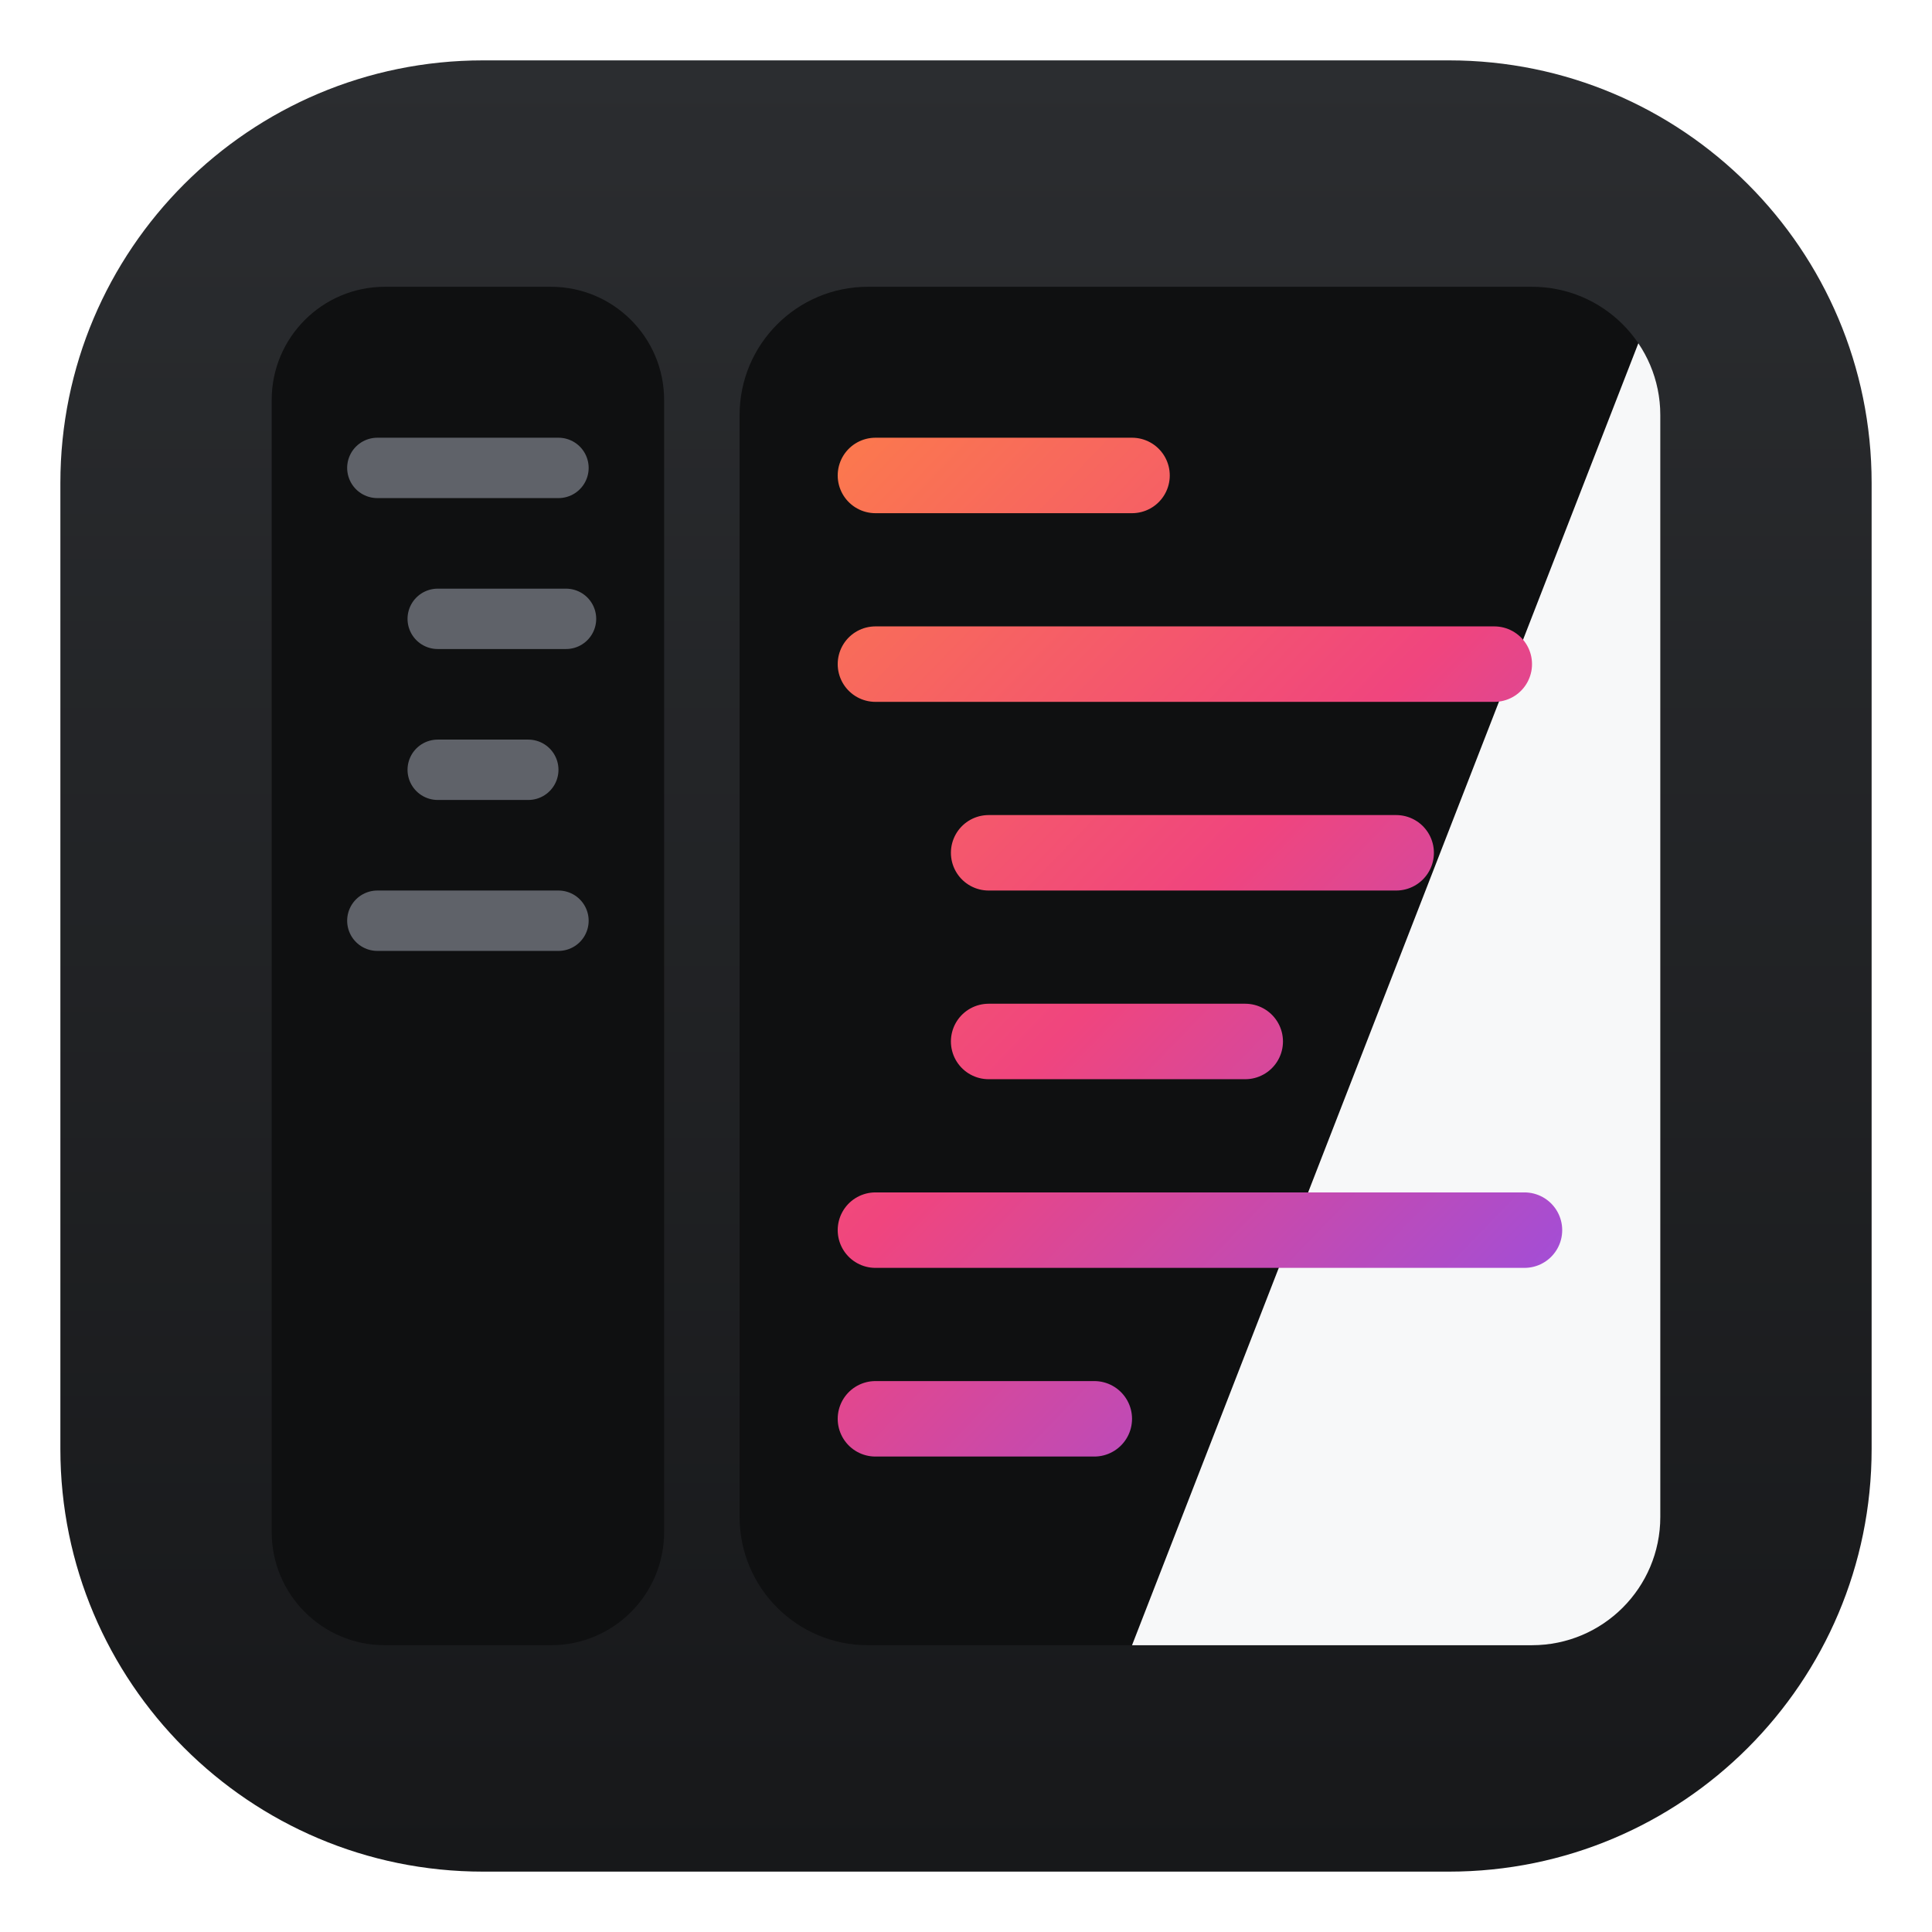
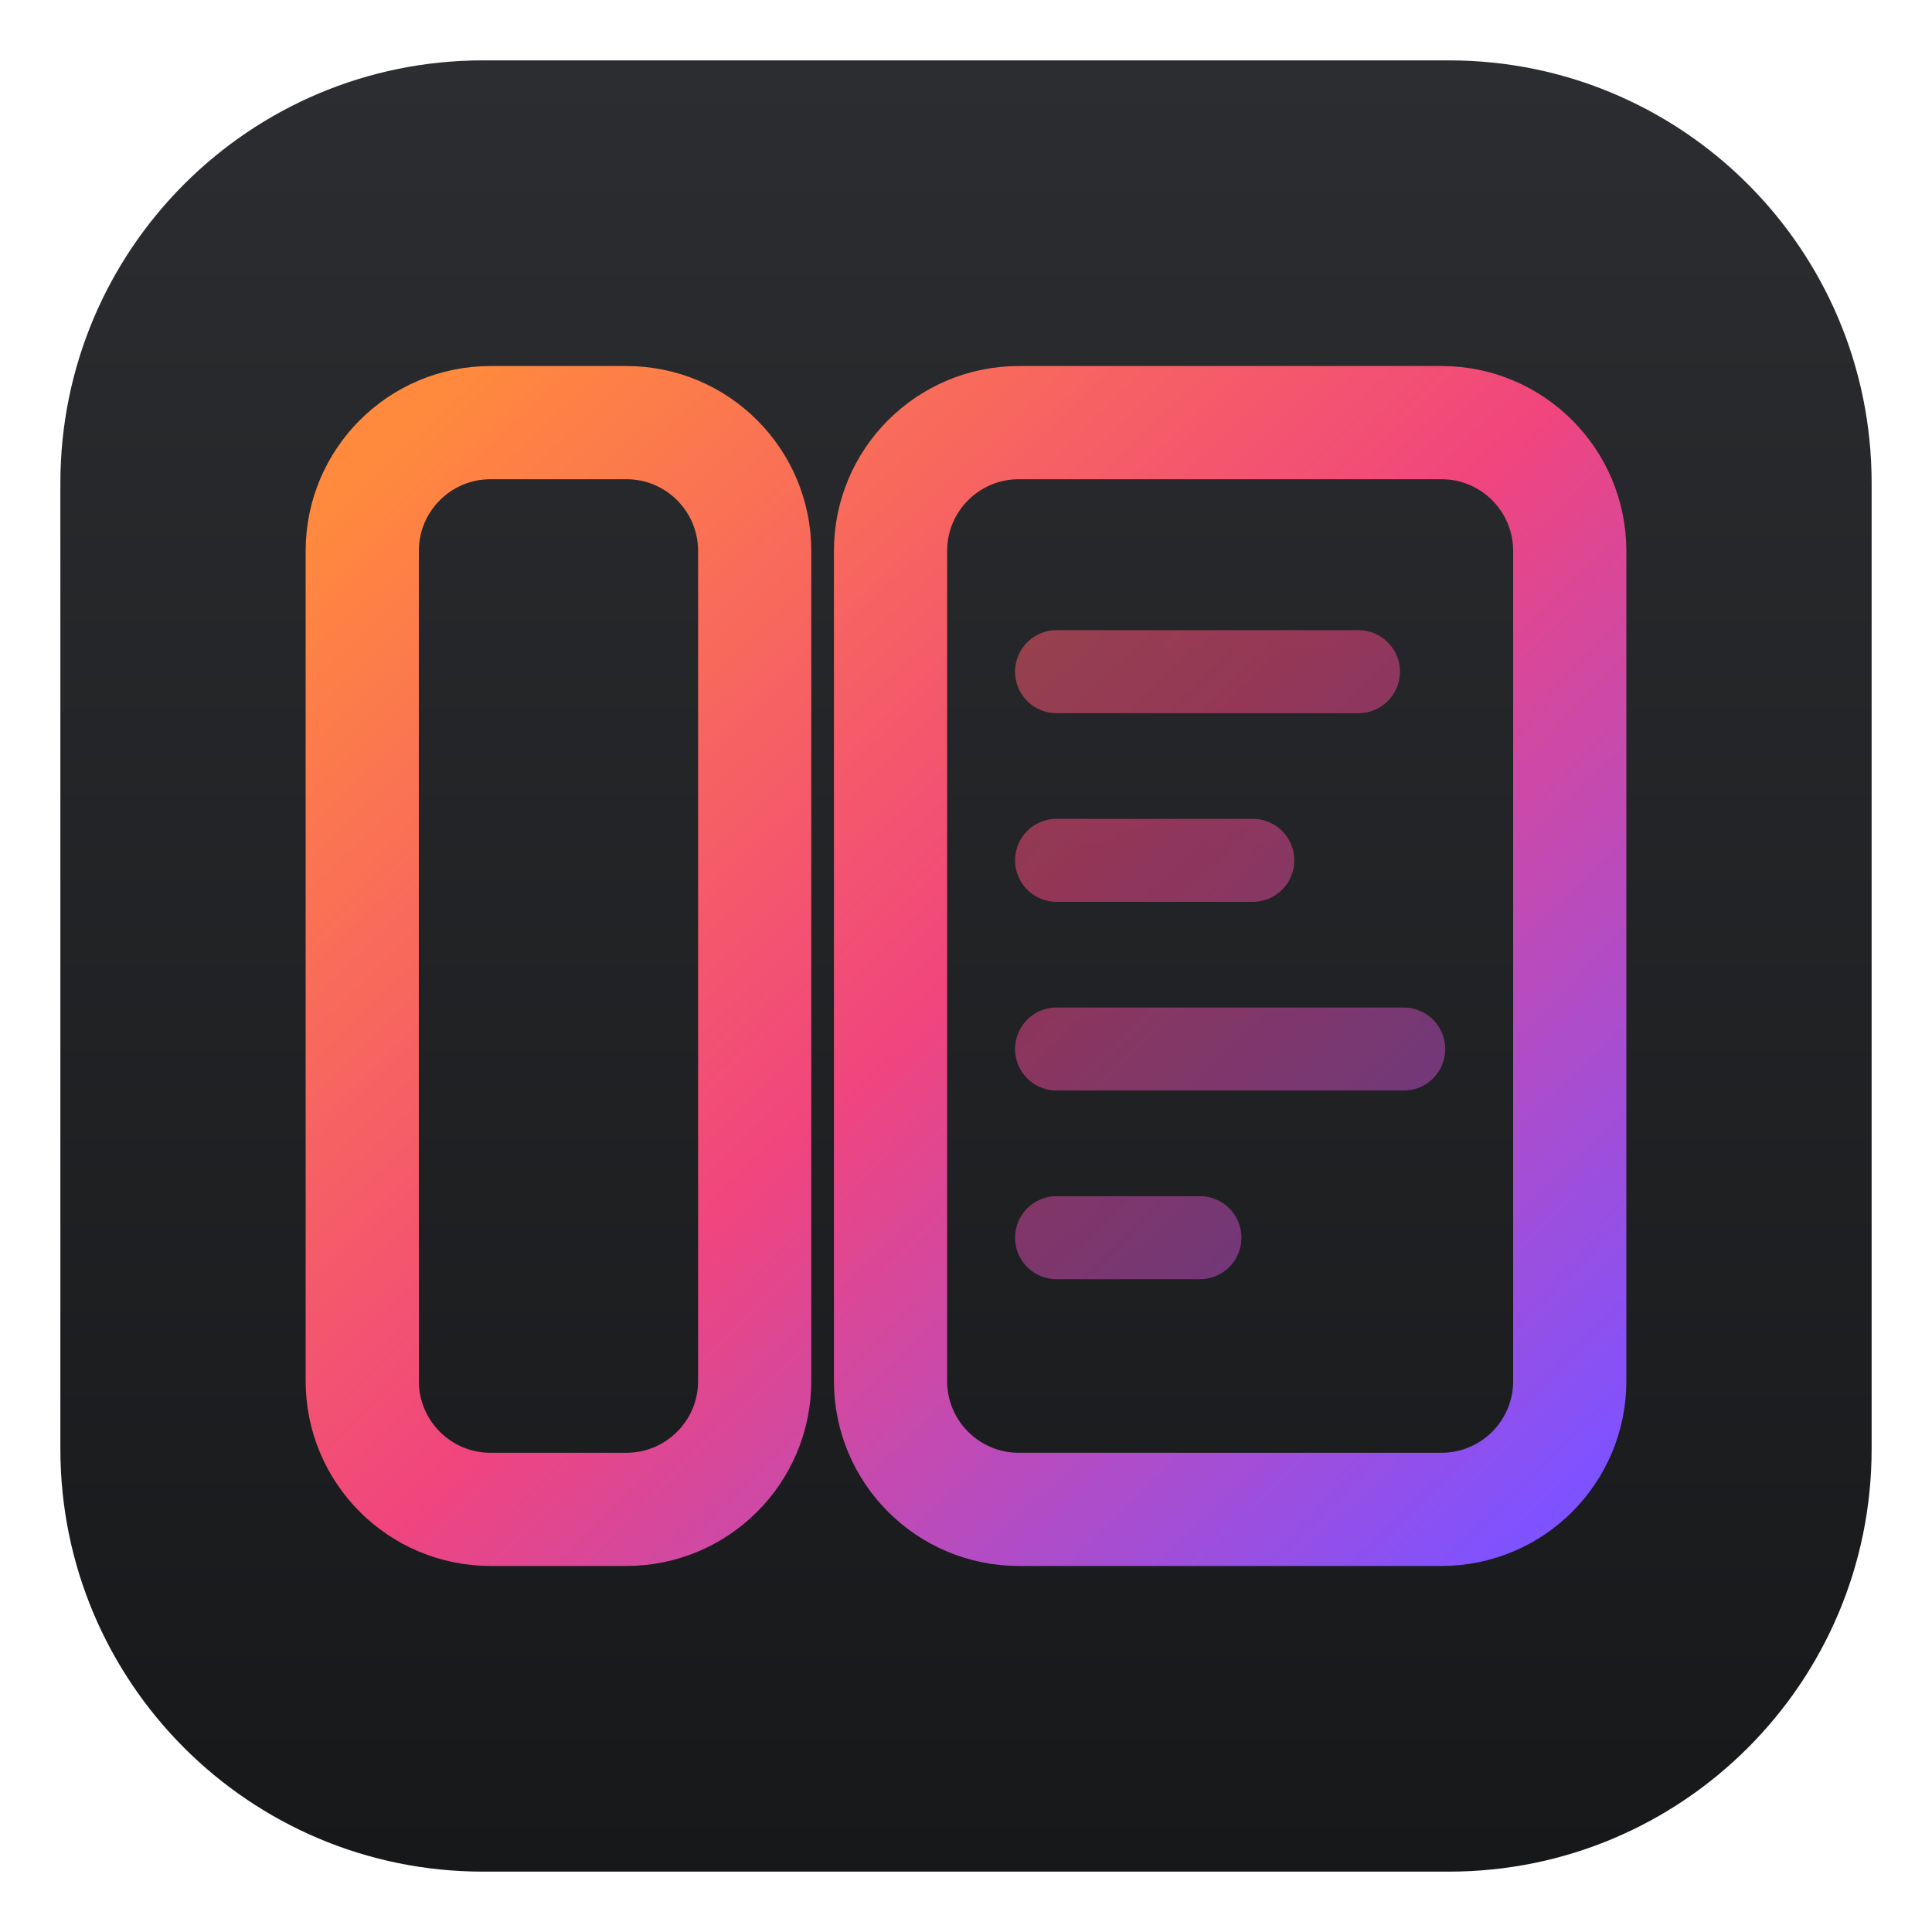
<svg xmlns="http://www.w3.org/2000/svg" width="512" height="512" viewBox="0 0 512 512">
  <defs>
-     <linearGradient id="g" gradientUnits="userSpaceOnUse" x1="150" y1="120" x2="440" y2="400">
+     <linearGradient id="g" gradientUnits="userSpaceOnUse" x1="110" y1="110" x2="400" y2="410">
      <stop offset="0" stop-color="#FF8A3D" />
      <stop offset="0.5" stop-color="#F0457E" />
      <stop offset="1" stop-color="#7F52FF" />
    </linearGradient>
    <linearGradient id="bg" x1="0" y1="0" x2="0" y2="1">
      <stop offset="0" stop-color="#2B2D30" />
      <stop offset="1" stop-color="#17181A" />
    </linearGradient>
-     <clipPath id="editor">
-       <rect x="196" y="76" width="244" height="360" rx="34" />
+     <clipPath id="sq">
+       <rect x="16" y="16" width="480" height="480" rx="112" />
    </clipPath>
  </defs>
  <rect x="16" y="16" width="480" height="480" rx="112" fill="url(#bg)" />
-   <rect x="72" y="76" width="104" height="360" rx="30" fill="#0F1011" />
-   <g clip-path="url(#editor)">
-     <rect x="196" y="76" width="244" height="360" fill="#0F1011" />
-     <path d="M440 76 V436 H300 Z" fill="#F7F8F9" />
+   <g fill="none" stroke="url(#g)" stroke-width="30" stroke-linejoin="round">
+     <rect x="96" y="112" width="104" height="288" rx="34" />
+     <rect x="236" y="112" width="180" height="288" rx="34" />
  </g>
-   <g fill="none" stroke="#5F6269" stroke-width="16" stroke-linecap="round">
-     <path d="M100 124 H148 M116 164 H150 M116 204 H140 M100 244 H148" />
-   </g>
-   <g fill="none" stroke="url(#g)" stroke-width="20" stroke-linecap="round">
-     <path d="M232 126 H300 M232 176 H396 M262 226 H370 M262 276 H330 M232 326 H404 M232 376 H290" />
+   <g fill="none" stroke="url(#g)" stroke-width="22" stroke-linecap="round" opacity=".55">
+     <path d="M280 178 H360 M280 228 H332 M280 278 H372 M280 328 H318" />
  </g>
</svg>
